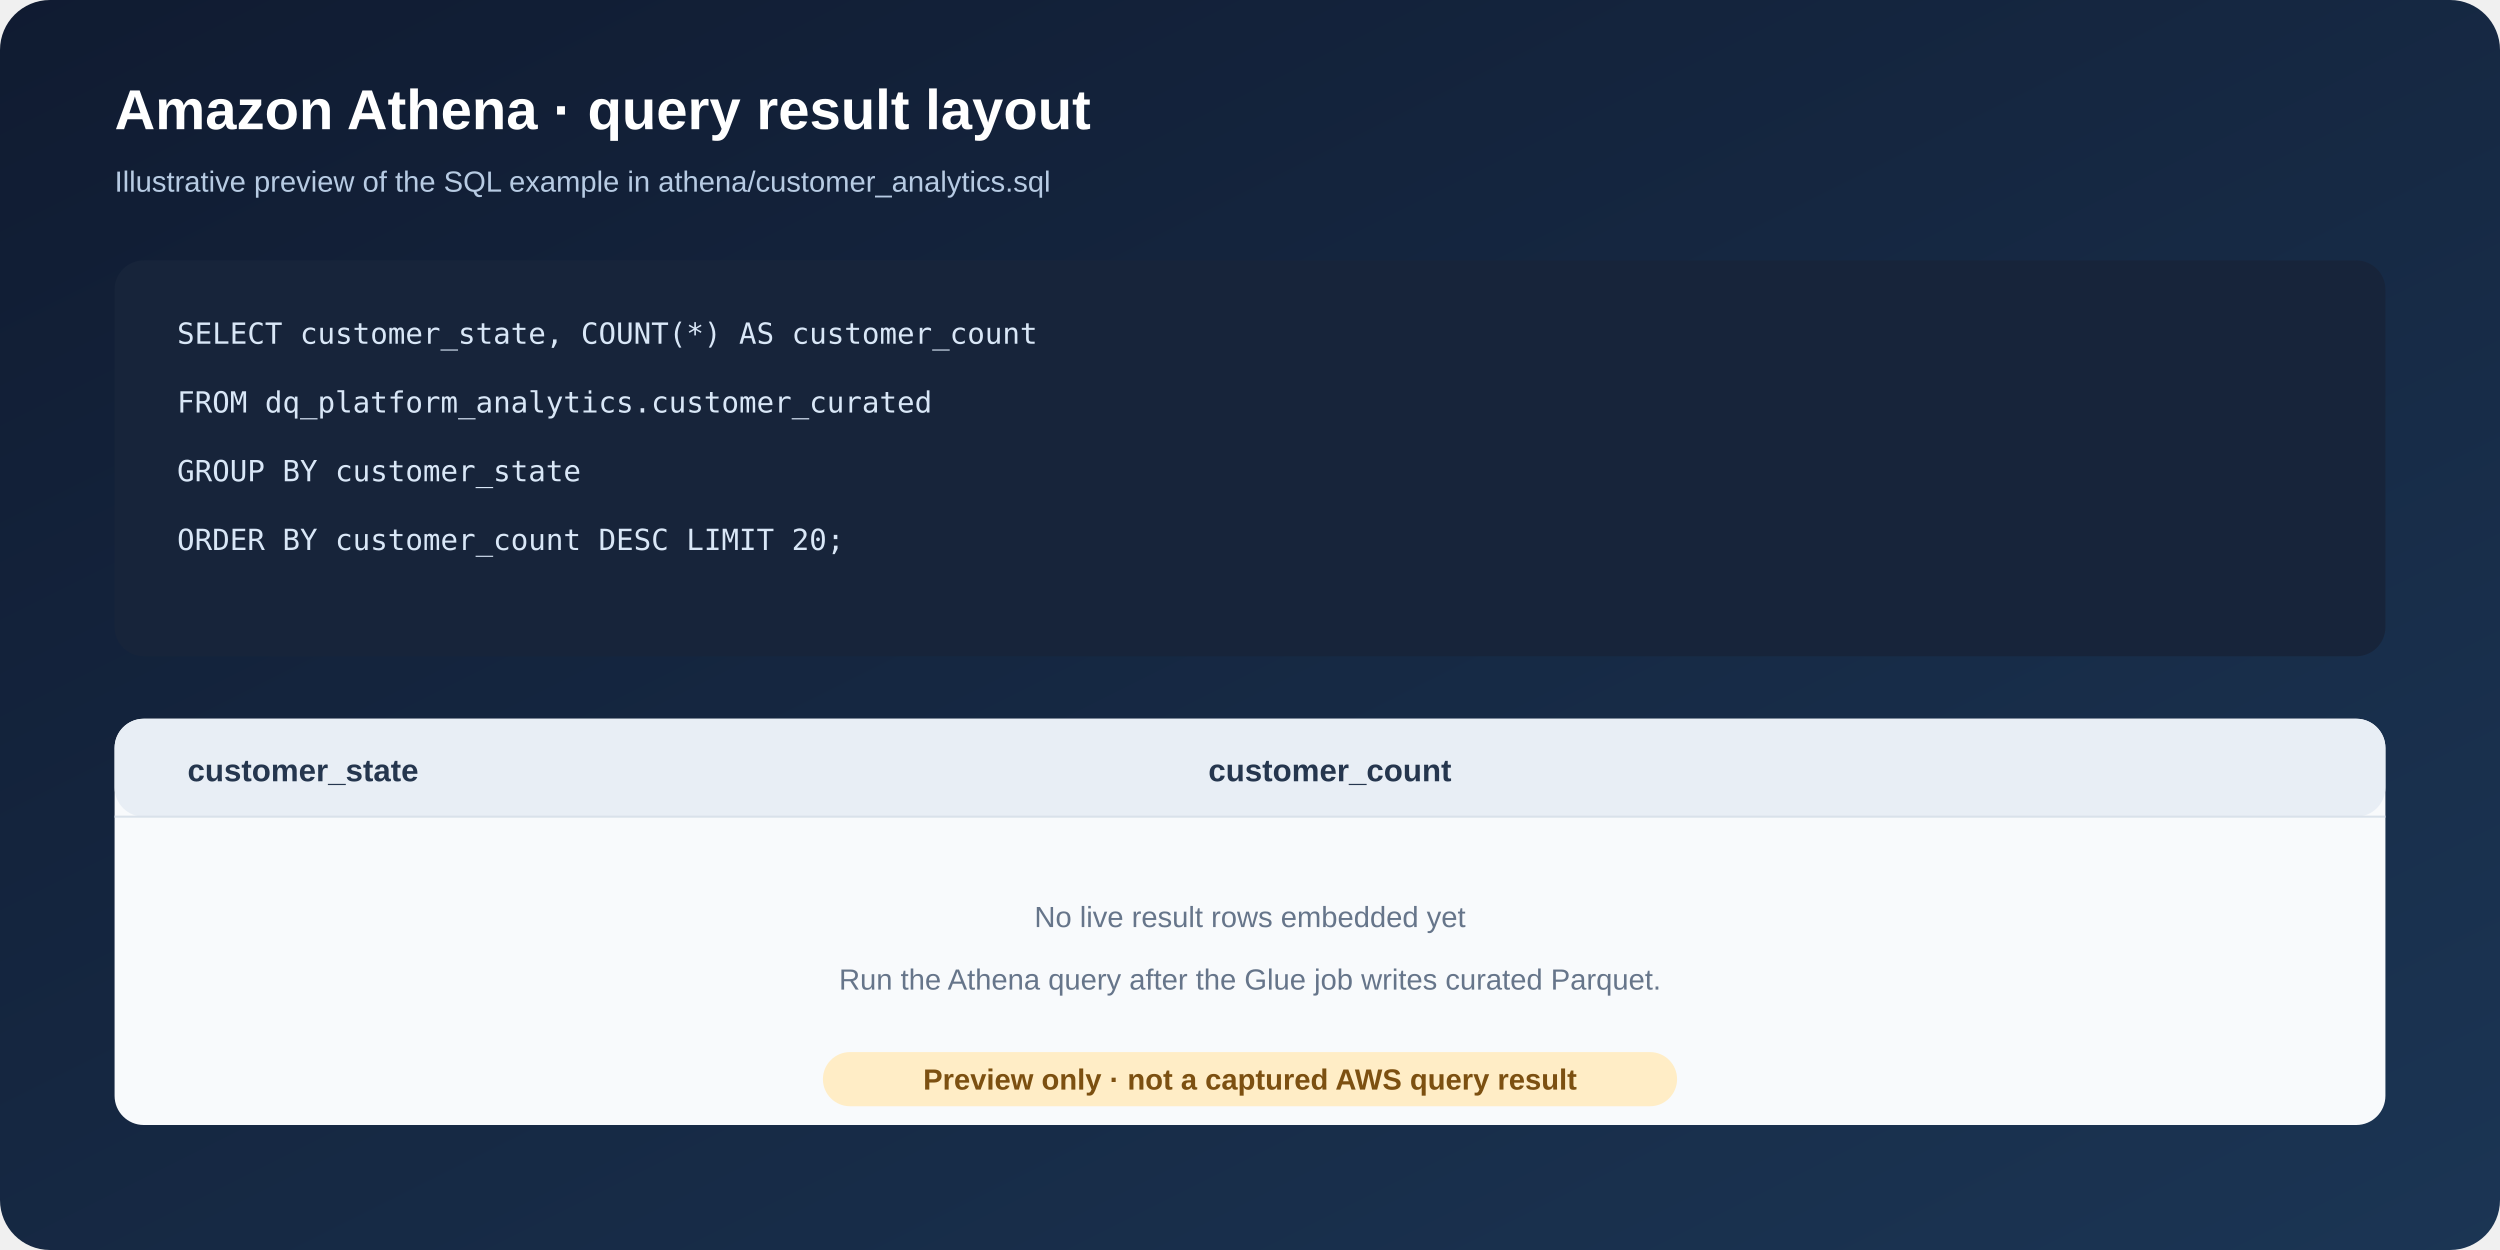
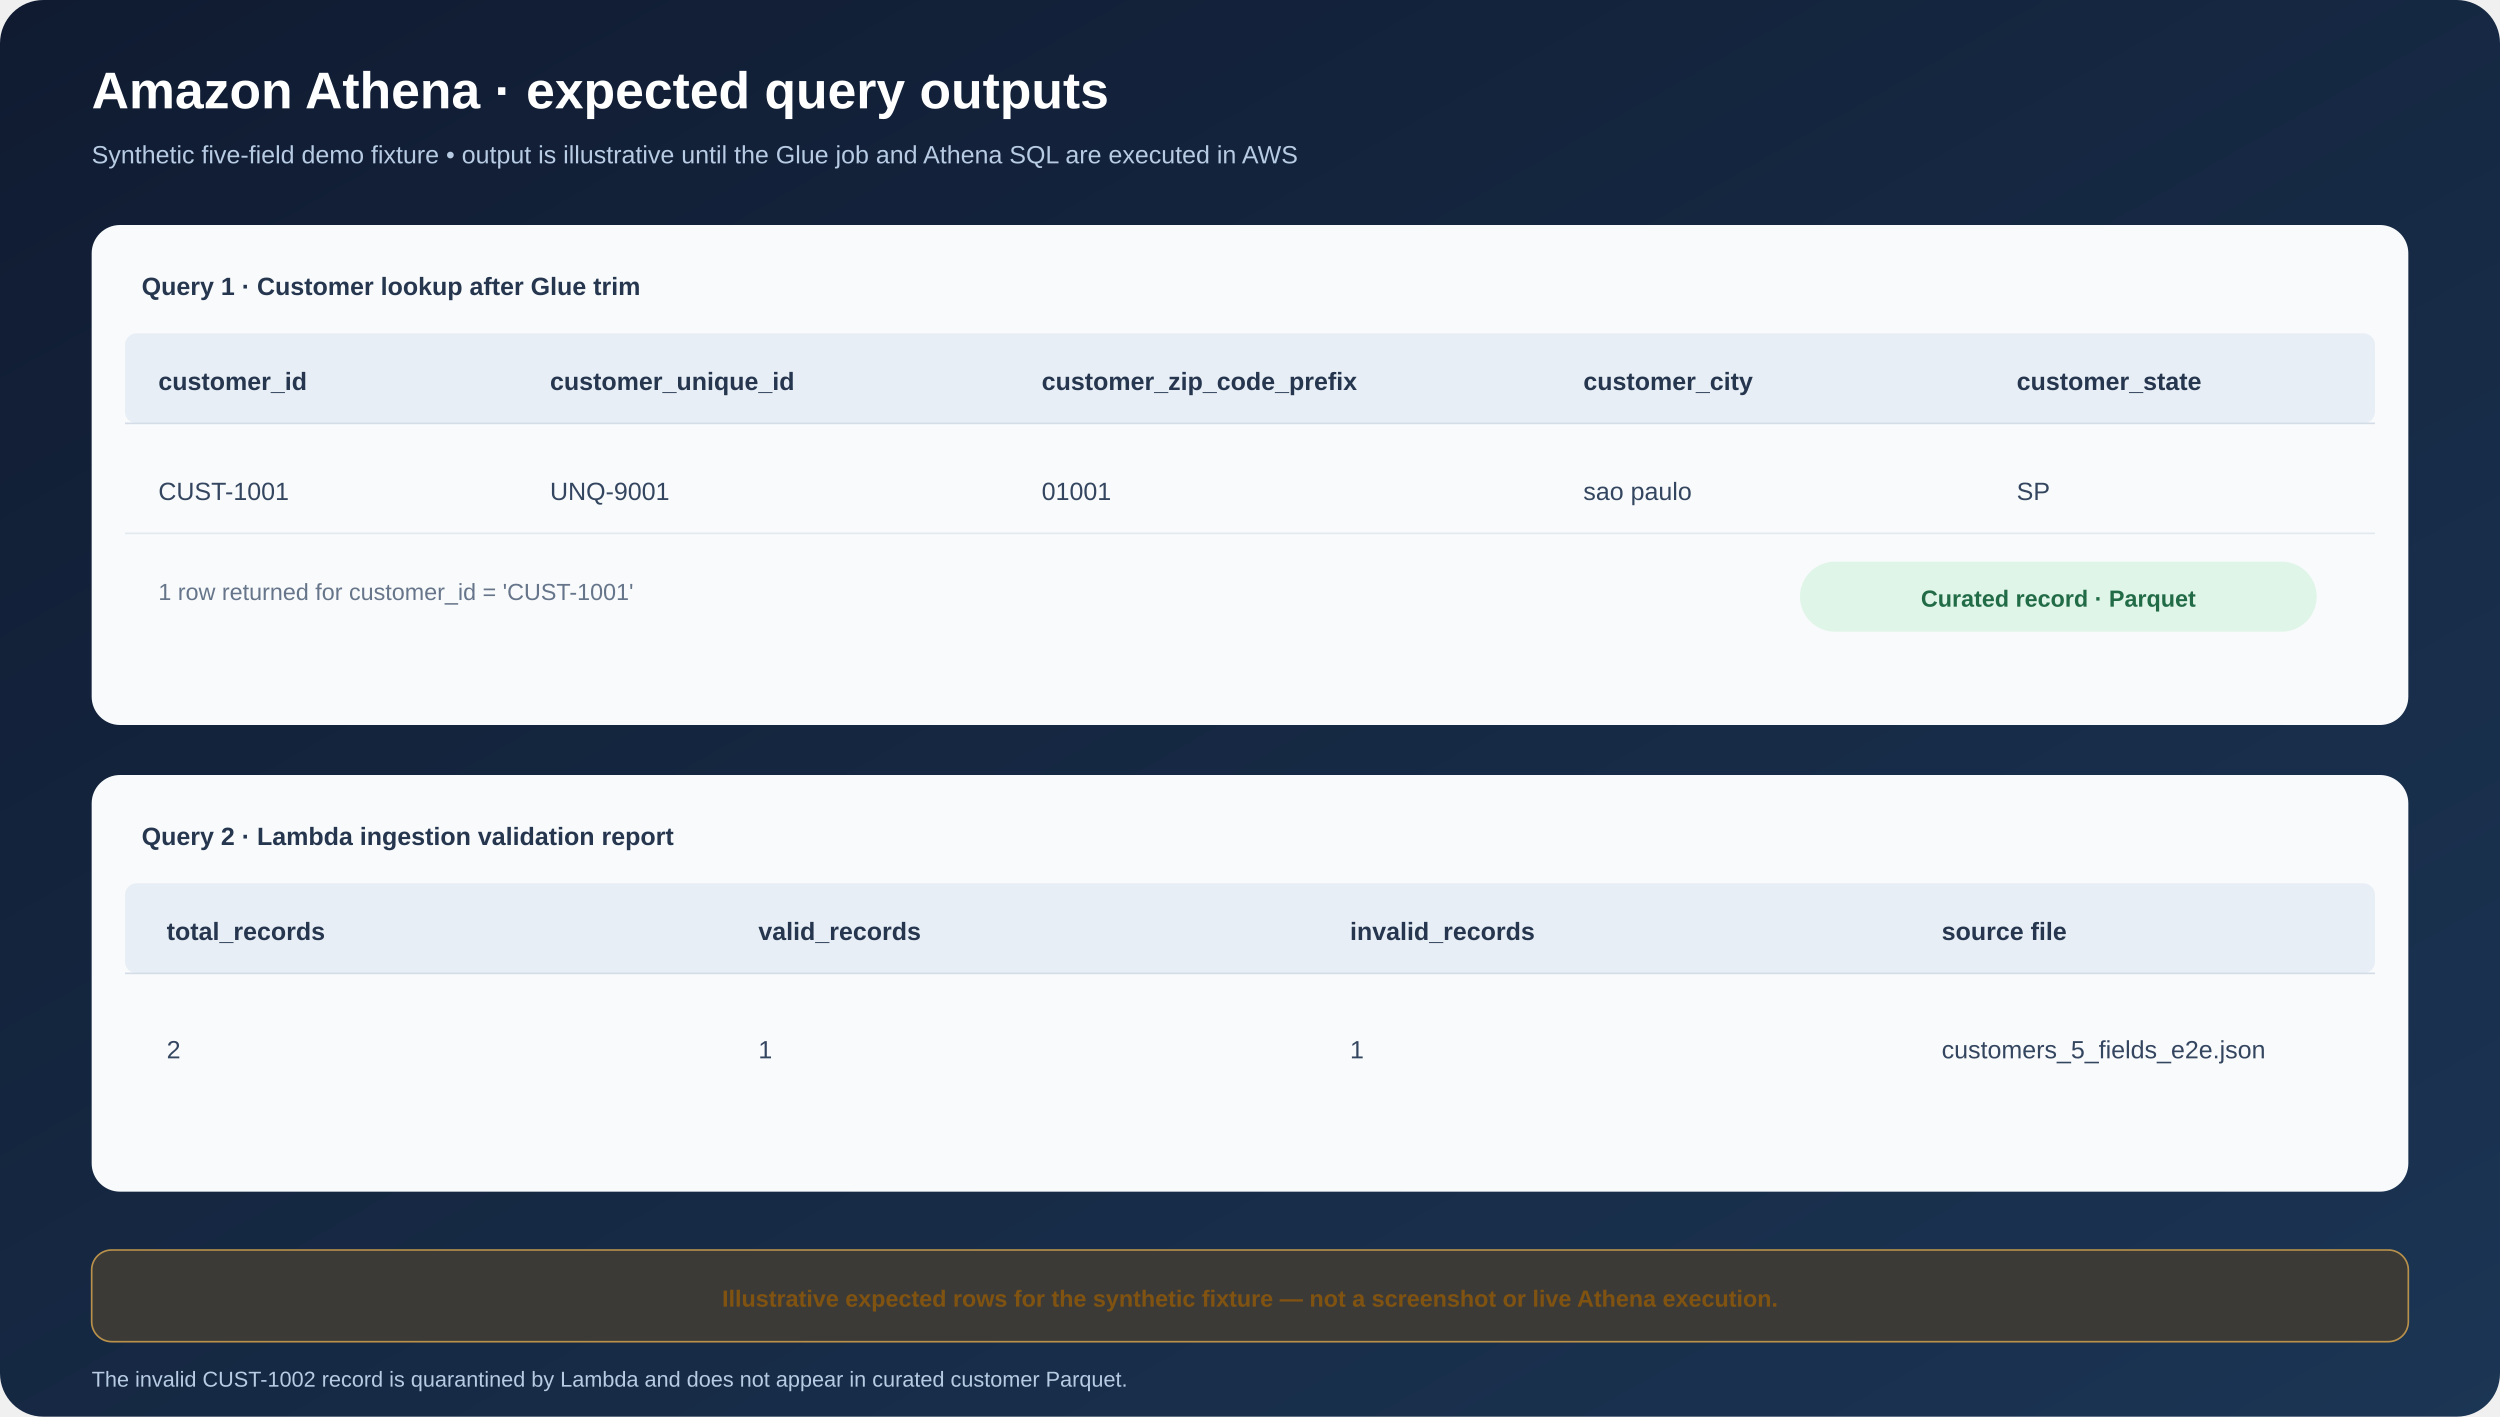
- <svg xmlns="http://www.w3.org/2000/svg" width="1200" height="600" viewBox="0 0 1200 600" role="img" aria-labelledby="title desc">
+ <svg xmlns="http://www.w3.org/2000/svg" width="1500" height="850" viewBox="0 0 1500 850" role="img" aria-labelledby="title desc">
  <defs>
    <linearGradient id="bg" x1="0" y1="0" x2="1" y2="1">
      <stop stop-color="#101b31" />
      <stop offset="1" stop-color="#1b3554" />
    </linearGradient>
    <style>
-  .h{font:700 27px Arial;fill:#fff}.sub{font:14px Arial;fill:#b7cbe3}.panel{fill:#f8fafc}.dark{fill:#17243a}.mono{font:14px Consolas,monospace;fill:#d9e7f7}.head{font:700 15px Arial;fill:#25364e}.muted{font:14px Arial;fill:#66758a}.warn{font:700 14px Arial;fill:#7c5011}
+  .h{font:700 31px Arial;fill:#fff}.sub{font:15px Arial;fill:#b7cbe3}.panel{fill:#f8fafc}.headbg{fill:#e8eef5}.dark{fill:#17243a}.mono{font:14px Consolas,monospace;fill:#d9e7f7}.head{font:700 15px Arial;fill:#25364e}.cell{font:15px Arial;fill:#34465f}.muted{font:14px Arial;fill:#66758a}.pill{font:700 14px Arial;fill:#815311}.foot{font:13px Arial;fill:#b7cbe3}
 </style>
  </defs>
-   <rect width="1200" height="600" rx="24" fill="url(#bg)" />
-   <text x="55" y="62" class="h">Amazon Athena · query result layout</text>
-   <text x="55" y="92" class="sub">Illustrative preview of the SQL example in athena/customer_analytics.sql</text>
-   <rect x="55" y="125" width="1090" height="190" rx="14" class="dark" />
-   <text x="85" y="165" class="mono">SELECT customer_state, COUNT(*) AS customer_count</text>
-   <text x="85" y="198" class="mono">FROM dq_platform_analytics.customer_curated</text>
-   <text x="85" y="231" class="mono">GROUP BY customer_state</text>
-   <text x="85" y="264" class="mono">ORDER BY customer_count DESC LIMIT 20;</text>
-   <rect x="55" y="345" width="1090" height="195" rx="14" class="panel" />
-   <rect x="55" y="345" width="1090" height="47" rx="14" fill="#e8eef5" />
-   <text x="90" y="375" class="head">customer_state</text>
-   <text x="580" y="375" class="head">customer_count</text>
-   <path d="M55 392 H1145" stroke="#d9e1ea" />
-   <text x="600" y="445" text-anchor="middle" class="muted">No live result rows embedded yet</text>
-   <text x="600" y="475" text-anchor="middle" class="muted">Run the Athena query after the Glue job writes curated Parquet.</text>
-   <rect x="395" y="505" width="410" height="26" rx="13" fill="#ffedc6" />
-   <text x="600" y="523" text-anchor="middle" class="warn">Preview only · not a captured AWS query result</text>
+   <rect width="1500" height="850" rx="26" fill="url(#bg)" />
+   <text x="55" y="65" class="h">Amazon Athena · expected query outputs</text>
+   <text x="55" y="98" class="sub">Synthetic five-field demo fixture • output is illustrative until the Glue job and Athena SQL are executed in AWS</text>
+   <rect x="55" y="135" width="1390" height="300" rx="17" class="panel" />
+   <text x="85" y="177" class="head">Query 1 · Customer lookup after Glue trim</text>
+   <rect x="75" y="200" width="1350" height="54" rx="7" class="headbg" />
+   <text x="95" y="234" class="head">customer_id</text>
+   <text x="330" y="234" class="head">customer_unique_id</text>
+   <text x="625" y="234" class="head">customer_zip_code_prefix</text>
+   <text x="950" y="234" class="head">customer_city</text>
+   <text x="1210" y="234" class="head">customer_state</text>
+   <path d="M75 254 H1425" stroke="#d4dde7" />
+   <text x="95" y="300" class="cell">CUST-1001</text>
+   <text x="330" y="300" class="cell">UNQ-9001</text>
+   <text x="625" y="300" class="cell">01001</text>
+   <text x="950" y="300" class="cell">sao paulo</text>
+   <text x="1210" y="300" class="cell">SP</text>
+   <path d="M75 320 H1425" stroke="#e3e9ef" />
+   <text x="95" y="360" class="muted">1 row returned for customer_id = 'CUST-1001'</text>
+   <rect x="1080" y="337" width="310" height="42" rx="21" fill="#dff5e8" />
+   <text x="1235" y="364" text-anchor="middle" style="font:700 14px Arial;fill:#216b47">Curated record · Parquet</text>
+   <rect x="55" y="465" width="1390" height="250" rx="17" class="panel" />
+   <text x="85" y="507" class="head">Query 2 · Lambda ingestion validation report</text>
+   <rect x="75" y="530" width="1350" height="54" rx="7" class="headbg" />
+   <text x="100" y="564" class="head">total_records</text>
+   <text x="455" y="564" class="head">valid_records</text>
+   <text x="810" y="564" class="head">invalid_records</text>
+   <text x="1165" y="564" class="head">source file</text>
+   <path d="M75 584 H1425" stroke="#d4dde7" />
+   <text x="100" y="635" class="cell">2</text>
+   <text x="455" y="635" class="cell">1</text>
+   <text x="810" y="635" class="cell">1</text>
+   <text x="1165" y="635" class="cell">customers_5_fields_e2e.json</text>
+   <rect x="55" y="750" width="1390" height="55" rx="12" fill="#3b3a36" stroke="#b9914a" />
+   <text x="750" y="784" text-anchor="middle" class="pill">Illustrative expected rows for the synthetic fixture — not a screenshot or live Athena execution.</text>
+   <text x="55" y="832" class="foot">The invalid CUST-1002 record is quarantined by Lambda and does not appear in curated customer Parquet.</text>
</svg>
